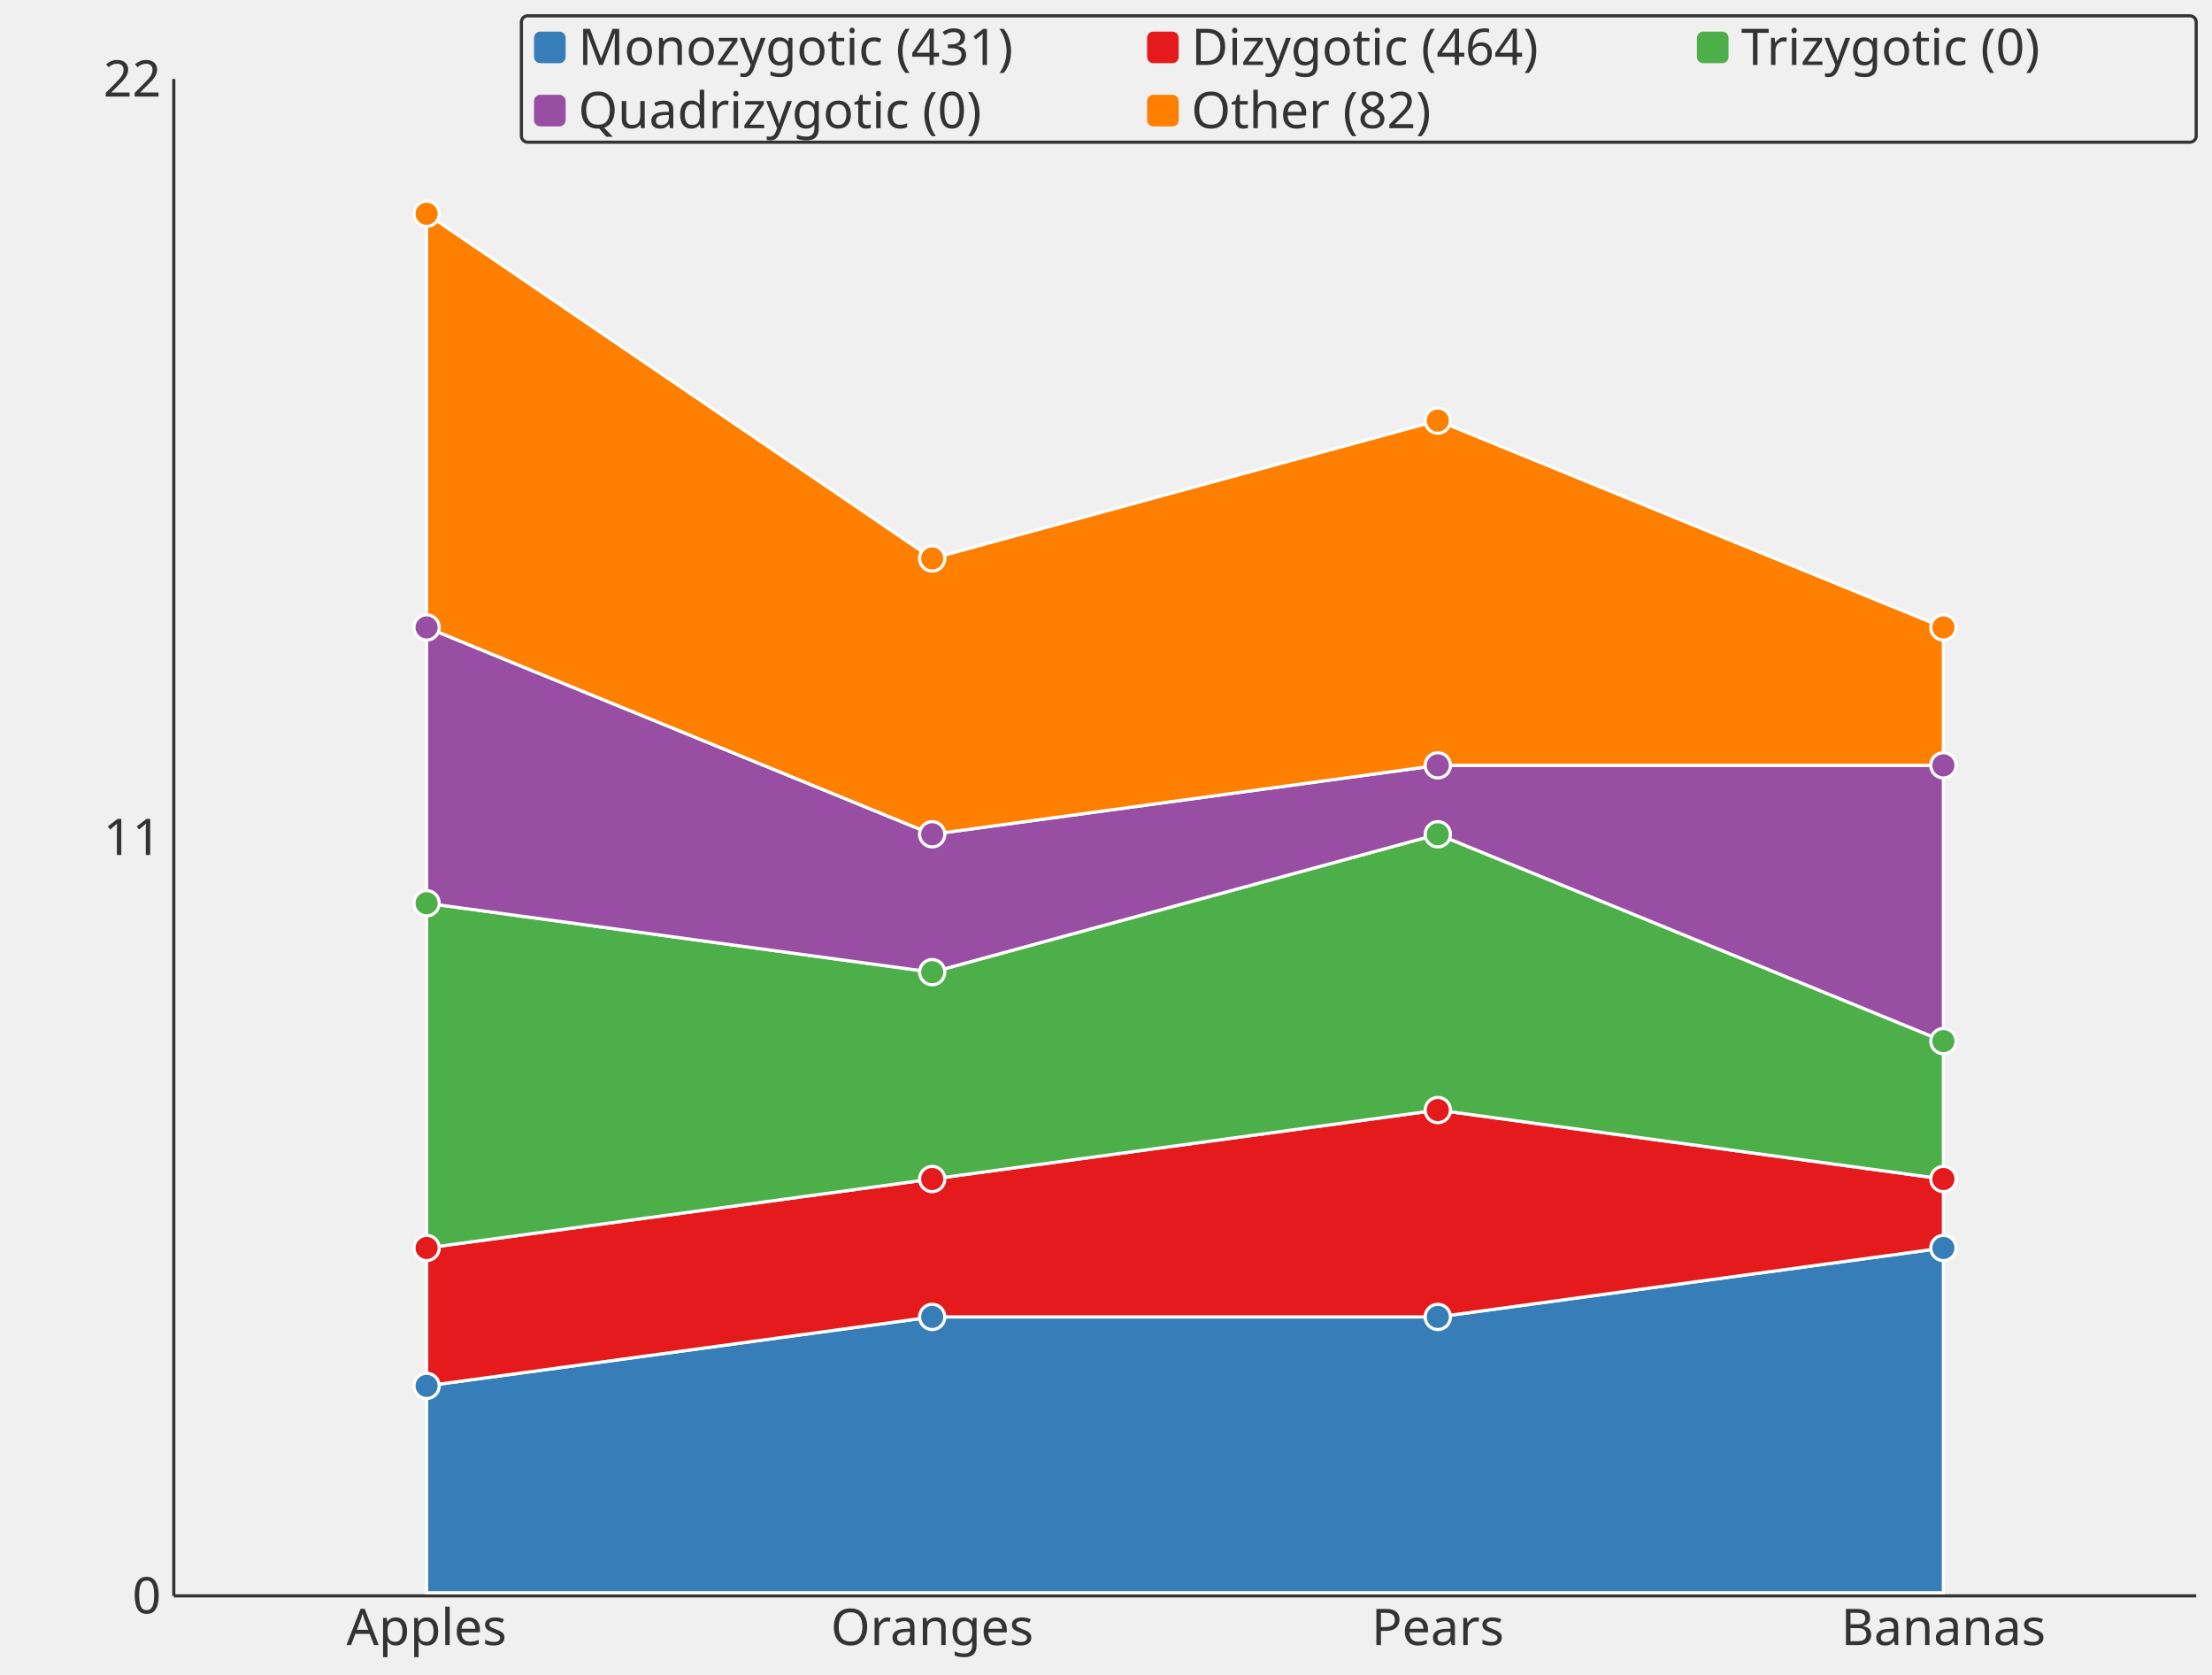
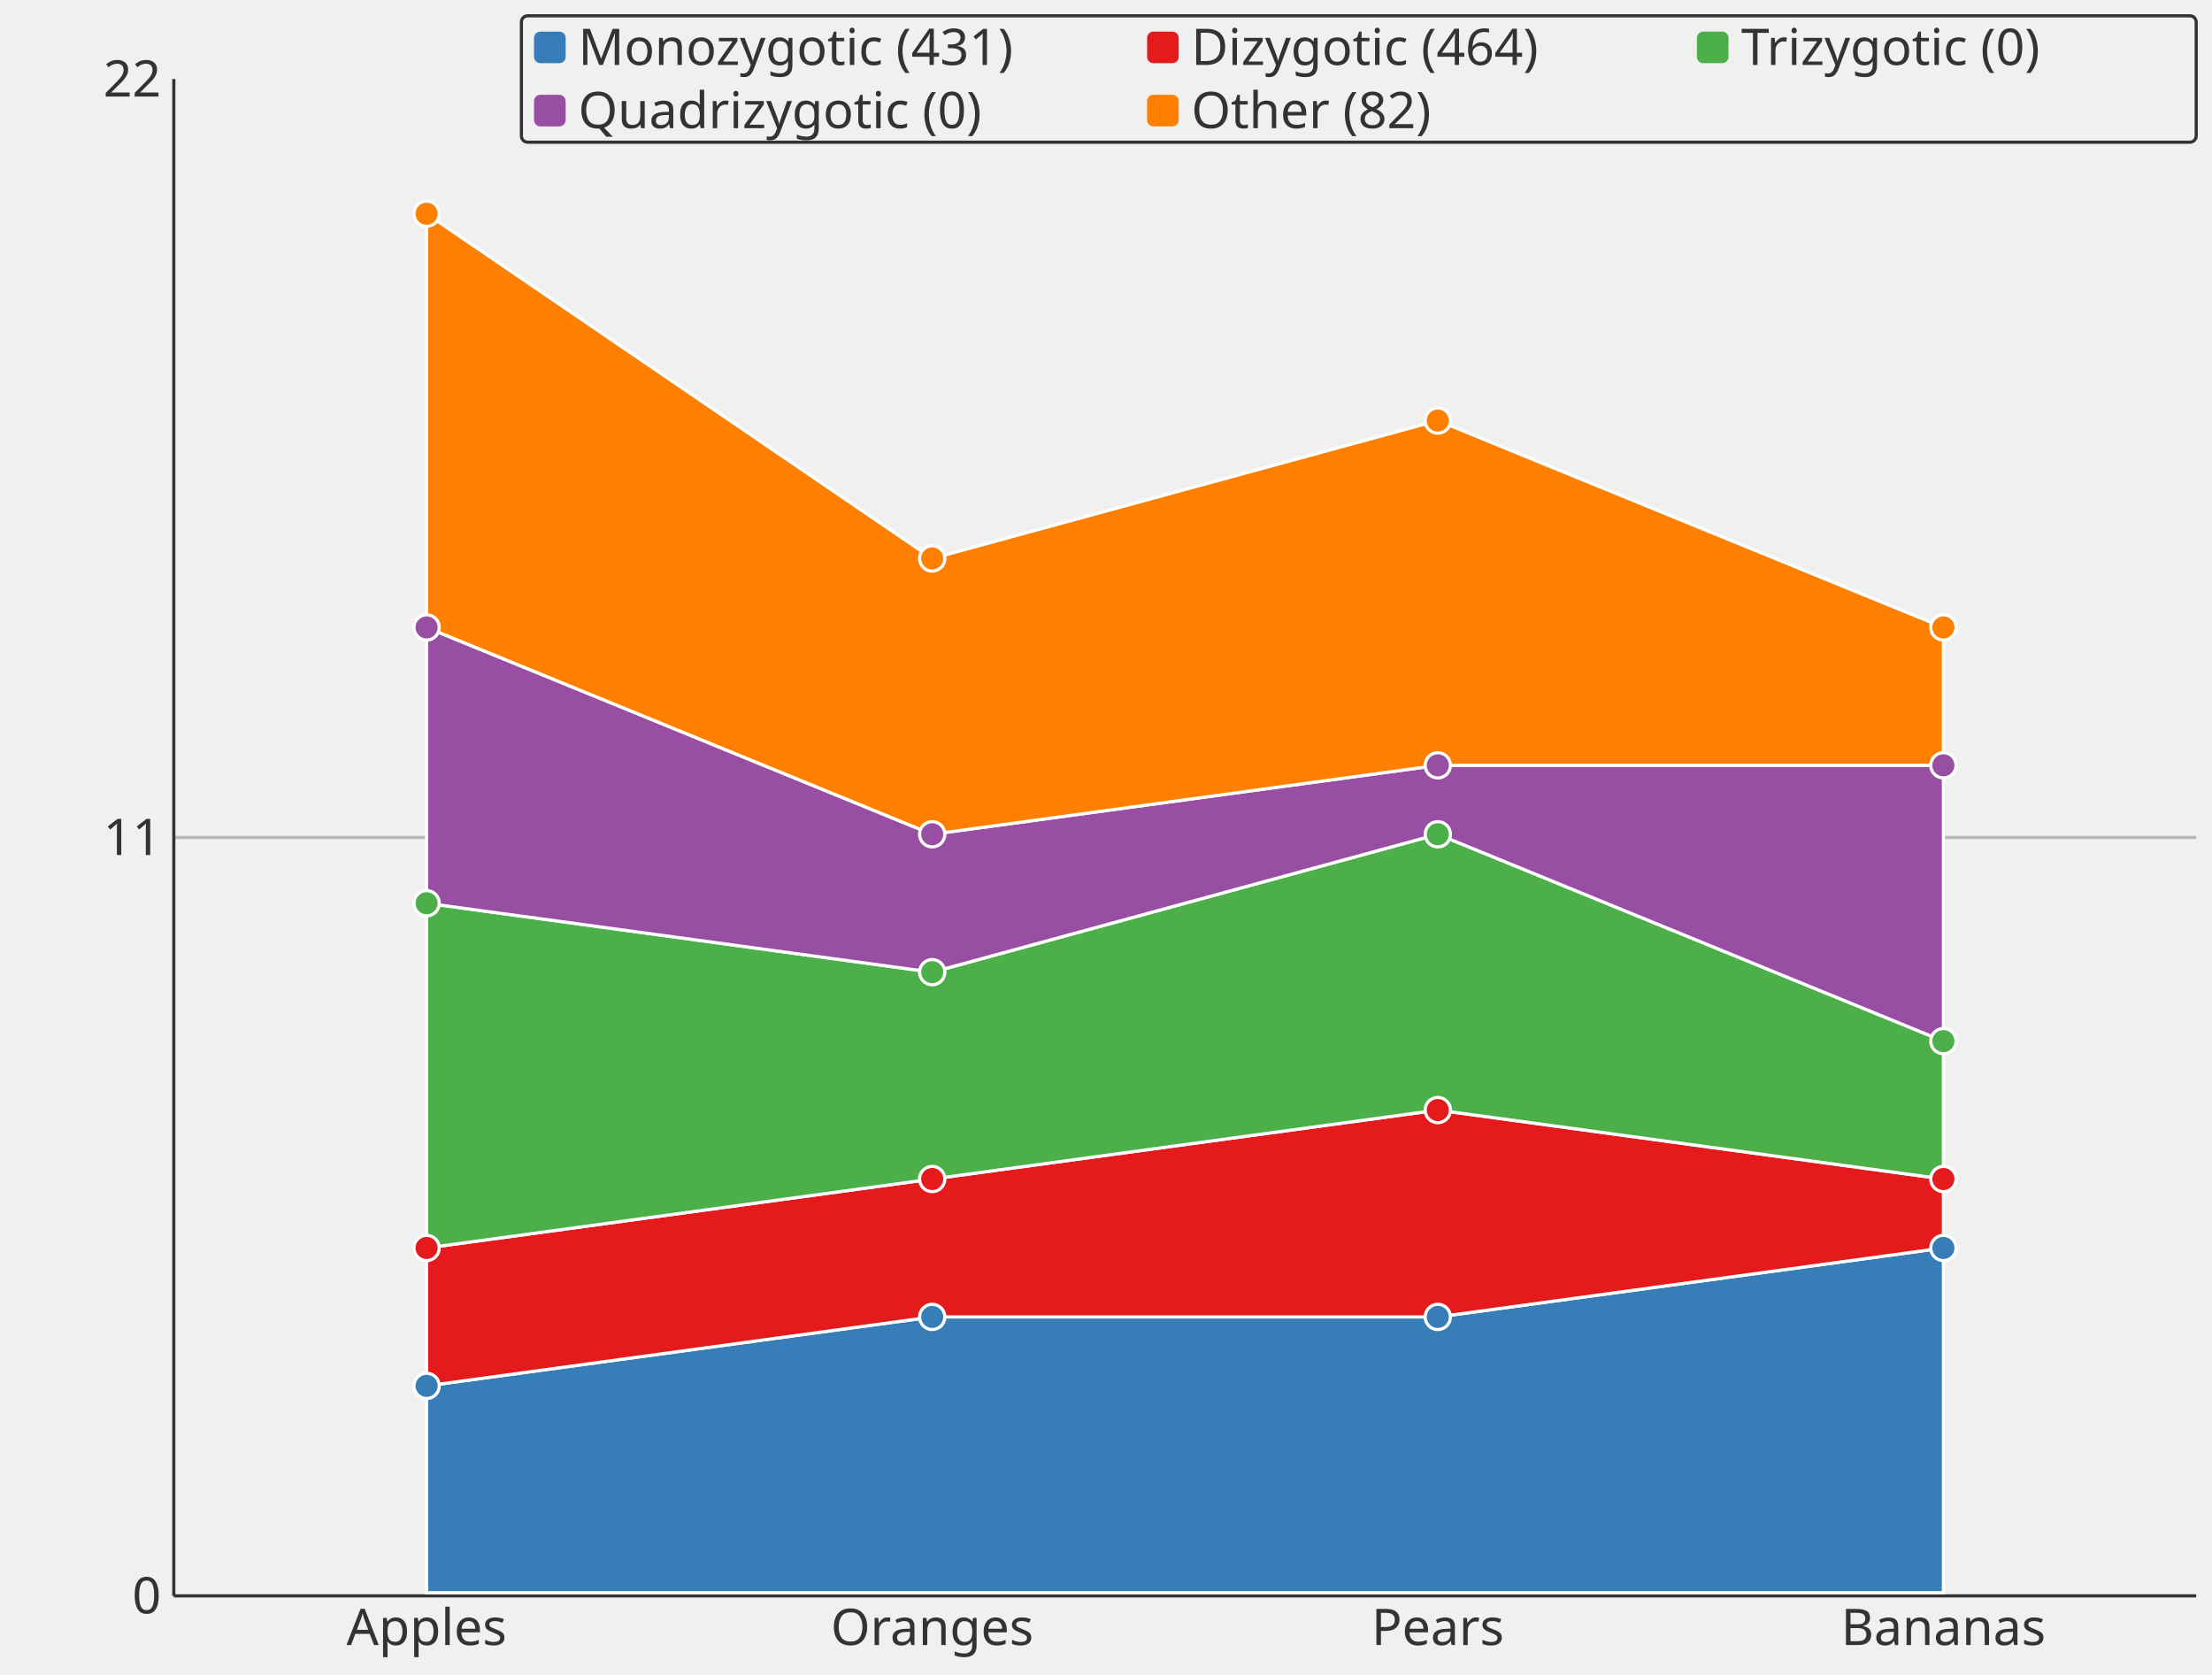
<svg xmlns="http://www.w3.org/2000/svg" font-family="sans-serif" font-size="16" viewBox="-55 -25 700 530">
  <style>
		@media (prefers-color-scheme: dark) {
			[fill="#333"] {fill: white}
			[stroke="#333"] {stroke: white}
		}
	</style>
  <g role="table">
    <line stroke="#333" x1="0" x2="0" y1="0" y2="480" />
    <line stroke="#333" x1="0" x2="640" y1="480" y2="480" />
+     <line opacity="0.3" stroke="#333" x1="0" x2="640" y1="240" y2="240" />
    <g aria-hidden="true">
      <text dominant-baseline="middle" fill="#333" text-anchor="end" x="-4" y="480">0</text>
      <text dominant-baseline="middle" fill="#333" text-anchor="end" x="-4" y="240">11</text>
      <text dominant-baseline="middle" fill="#333" text-anchor="end" x="-4" y="0">22</text>
    </g>
    <g role="row">
      <text dominant-baseline="middle" fill="#333" role="columnheader" text-anchor="middle" x="80" y="490">Apples</text>
      <text dominant-baseline="middle" fill="#333" role="columnheader" text-anchor="middle" x="240" y="490">Oranges</text>
      <text dominant-baseline="middle" fill="#333" role="columnheader" text-anchor="middle" x="400" y="490">Pears</text>
      <text dominant-baseline="middle" fill="#333" role="columnheader" text-anchor="middle" x="560" y="490">Bananas</text>
    </g>
    <g aria-hidden="true">
      <rect fill="none" height="40" rx="2" ry="2" stroke="#333" width="530" x="110" y="-20" />
      <rect fill="#377eb8" height="10" rx="2" ry="2" width="10" x="114" y="-15" />
      <text dominant-baseline="middle" fill="#333" x="128" y="-10">Monozygotic (431)</text>
      <rect fill="#e41a1c" height="10" rx="2" ry="2" width="10" x="308" y="-15" />
      <text dominant-baseline="middle" fill="#333" x="322" y="-10">Dizygotic (464)</text>
      <rect fill="#4daf4a" height="10" rx="2" ry="2" width="10" x="482" y="-15" />
      <text dominant-baseline="middle" fill="#333" x="496" y="-10">Trizygotic (0)</text>
      <rect fill="#984ea3" height="10" rx="2" ry="2" width="10" x="114" y="5" />
      <text dominant-baseline="middle" fill="#333" x="128" y="10">Quadrizygotic (0)</text>
      <rect fill="#ff7f00" height="10" rx="2" ry="2" width="10" x="308" y="5" />
      <text dominant-baseline="middle" fill="#333" x="322" y="10">Other (82)</text>
    </g>
    <polygon fill="#377eb8" points="80,413.546 240,391.727 400,391.727 560,369.909 560,479 400,479 240,479 80,479" stroke="white" />
    <polygon fill="#e41a1c" points="80,369.909 240,348.091 400,326.273 560,348.091 560,369.909 400,391.727 240,391.727 80,413.546" stroke="white" />
    <polygon fill="#4daf4a" points="80,260.818 240,282.636 400,239 560,304.454 560,348.091 400,326.273 240,348.091 80,369.909" stroke="white" />
    <polygon fill="#984ea3" points="80,173.546 240,239 400,217.182 560,217.182 560,304.454 400,239 240,282.636 80,260.818" stroke="white" />
    <polygon fill="#ff7f00" points="80,42.636 240,151.727 400,108.091 560,173.546 560,217.182 400,217.182 240,239 80,173.546" stroke="white" />
    <g fill="#377eb8" role="row" stroke="white">
      <circle cx="80" cy="413.546" r="4" role="cell">
				</circle>
      <circle cx="240" cy="391.727" r="4" role="cell">
				</circle>
      <circle cx="400" cy="391.727" r="4" role="cell">
				</circle>
      <circle cx="560" cy="369.909" r="4" role="cell">
				</circle>
    </g>
    <g fill="#e41a1c" role="row" stroke="white">
      <circle cx="80" cy="369.909" r="4" role="cell">
				</circle>
      <circle cx="240" cy="348.091" r="4" role="cell">
				</circle>
      <circle cx="400" cy="326.273" r="4" role="cell">
				</circle>
      <circle cx="560" cy="348.091" r="4" role="cell">
				</circle>
    </g>
    <g fill="#4daf4a" role="row" stroke="white">
      <circle cx="80" cy="260.818" r="4" role="cell">
				</circle>
      <circle cx="240" cy="282.636" r="4" role="cell">
				</circle>
      <circle cx="400" cy="239" r="4" role="cell">
				</circle>
      <circle cx="560" cy="304.454" r="4" role="cell">
				</circle>
    </g>
    <g fill="#984ea3" role="row" stroke="white">
      <circle cx="80" cy="173.546" r="4" role="cell">
				</circle>
      <circle cx="240" cy="239" r="4" role="cell">
				</circle>
      <circle cx="400" cy="217.182" r="4" role="cell">
				</circle>
      <circle cx="560" cy="217.182" r="4" role="cell">
				</circle>
    </g>
    <g fill="#ff7f00" role="row" stroke="white">
      <circle cx="80" cy="42.636" r="4" role="cell">
				</circle>
      <circle cx="240" cy="151.727" r="4" role="cell">
				</circle>
      <circle cx="400" cy="108.091" r="4" role="cell">
				</circle>
      <circle cx="560" cy="173.546" r="4" role="cell">
				</circle>
    </g>
  </g>
</svg>
